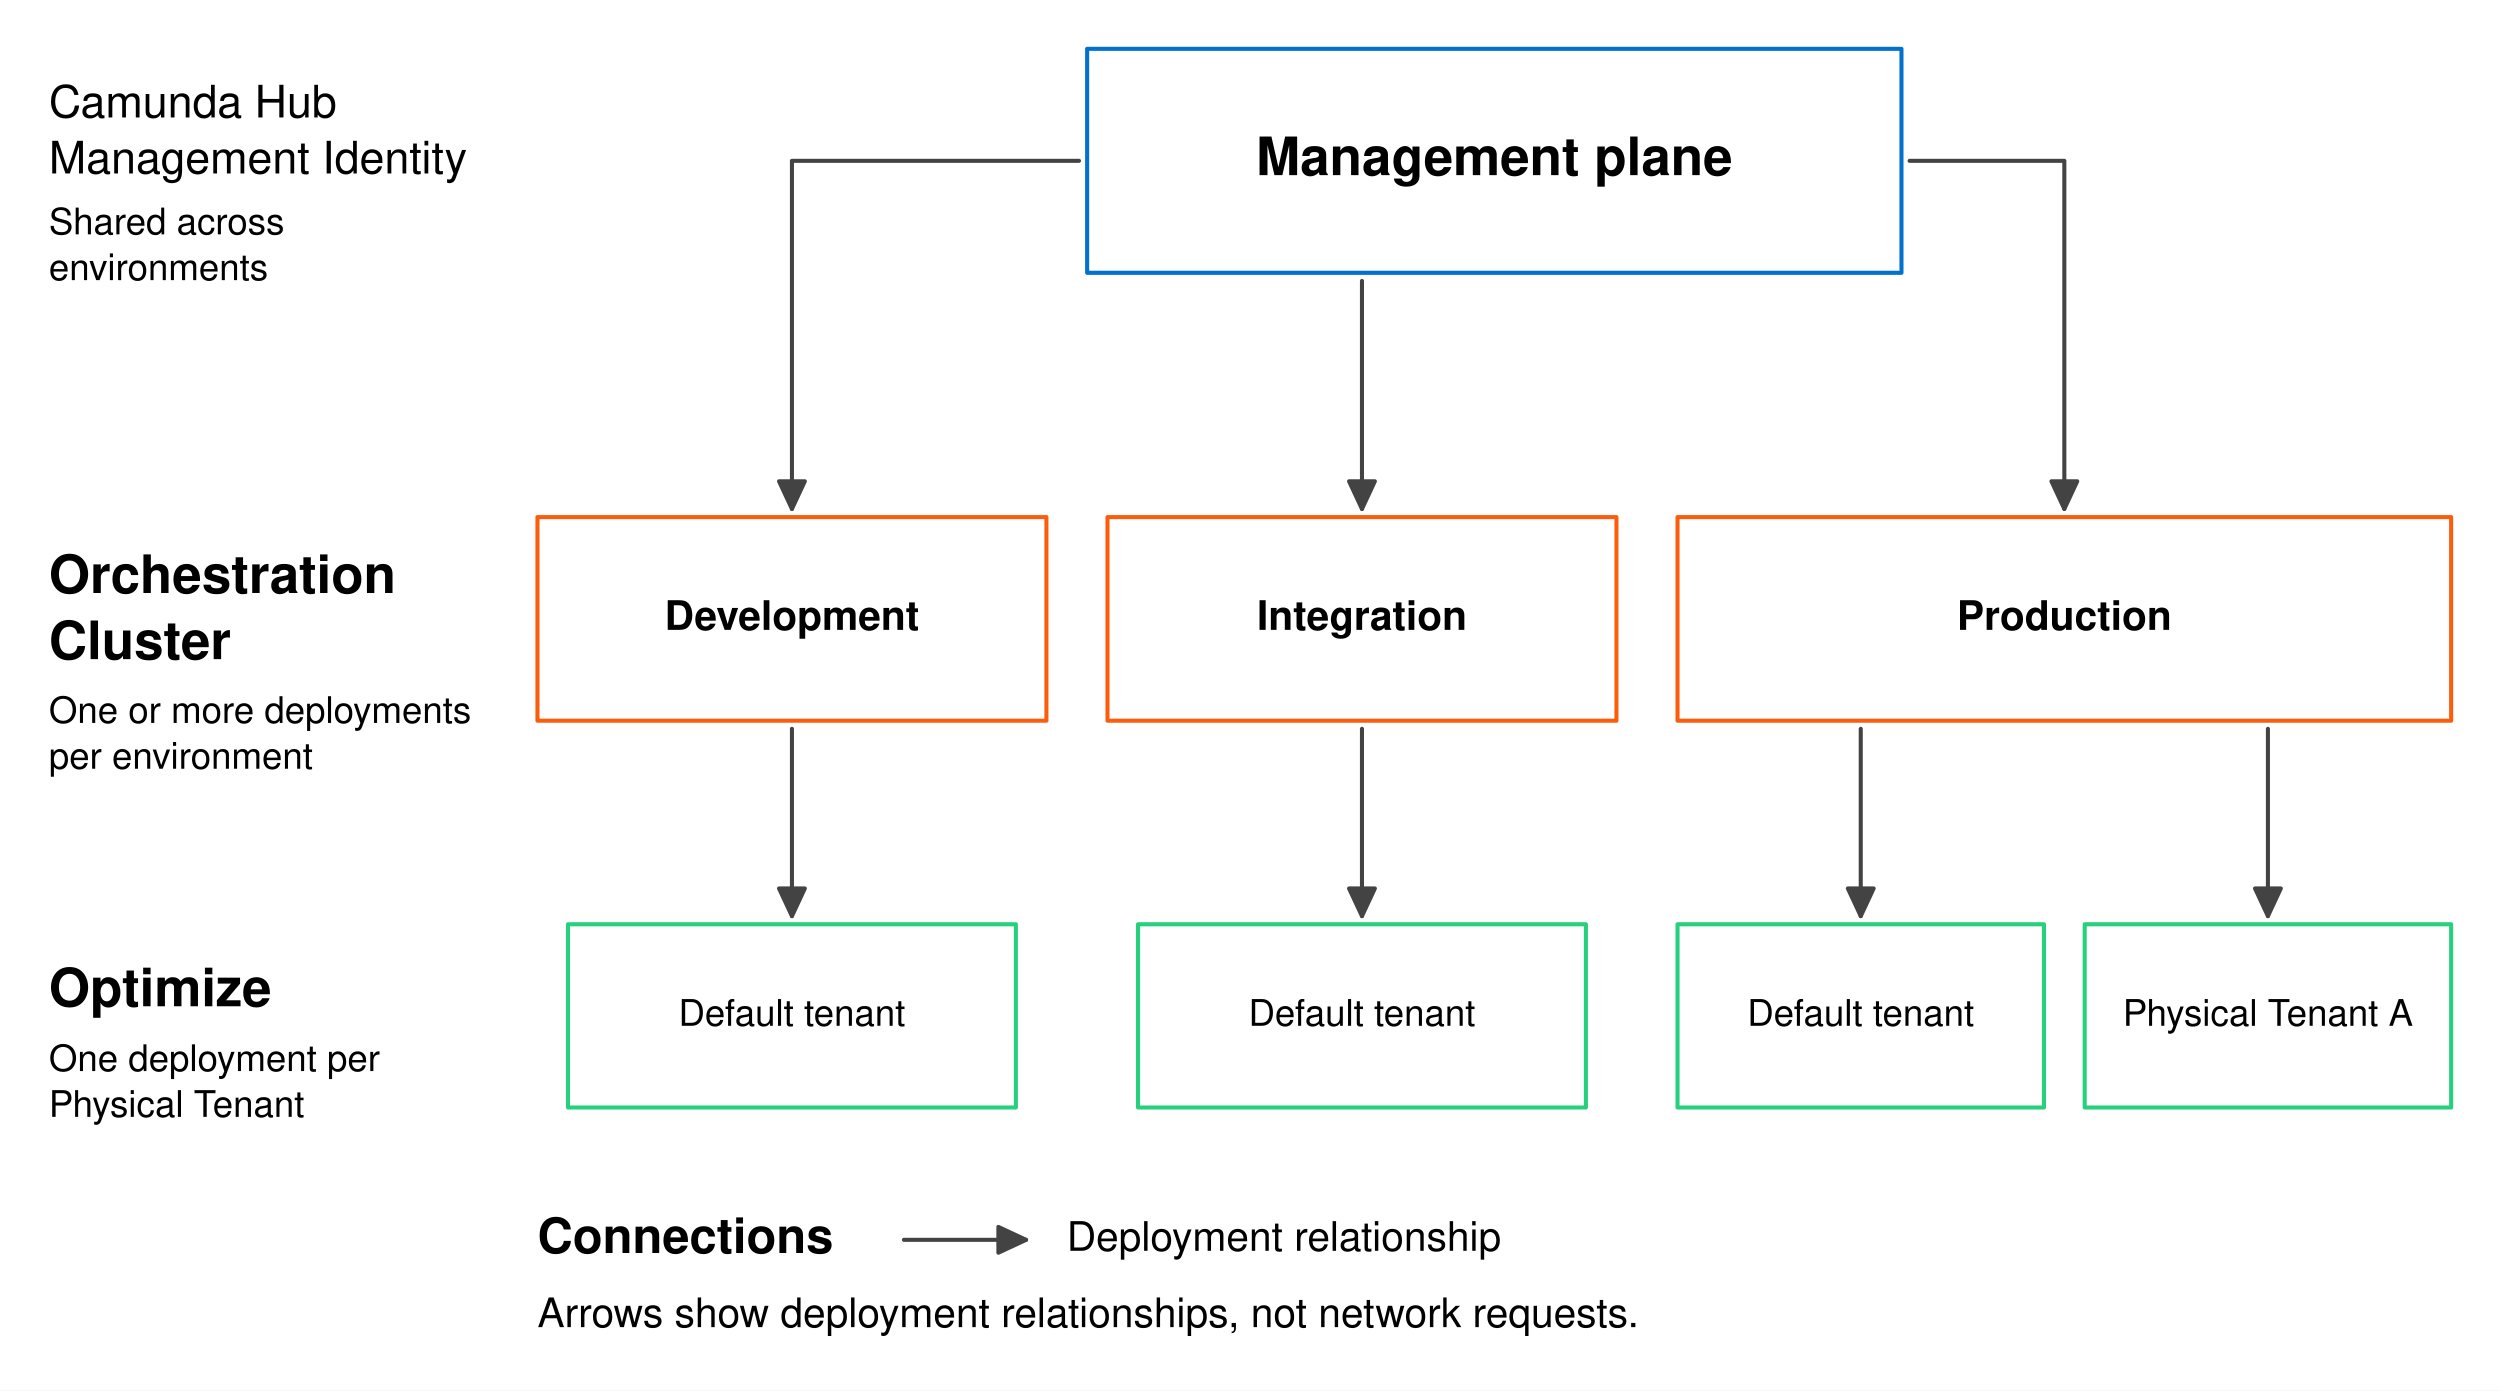
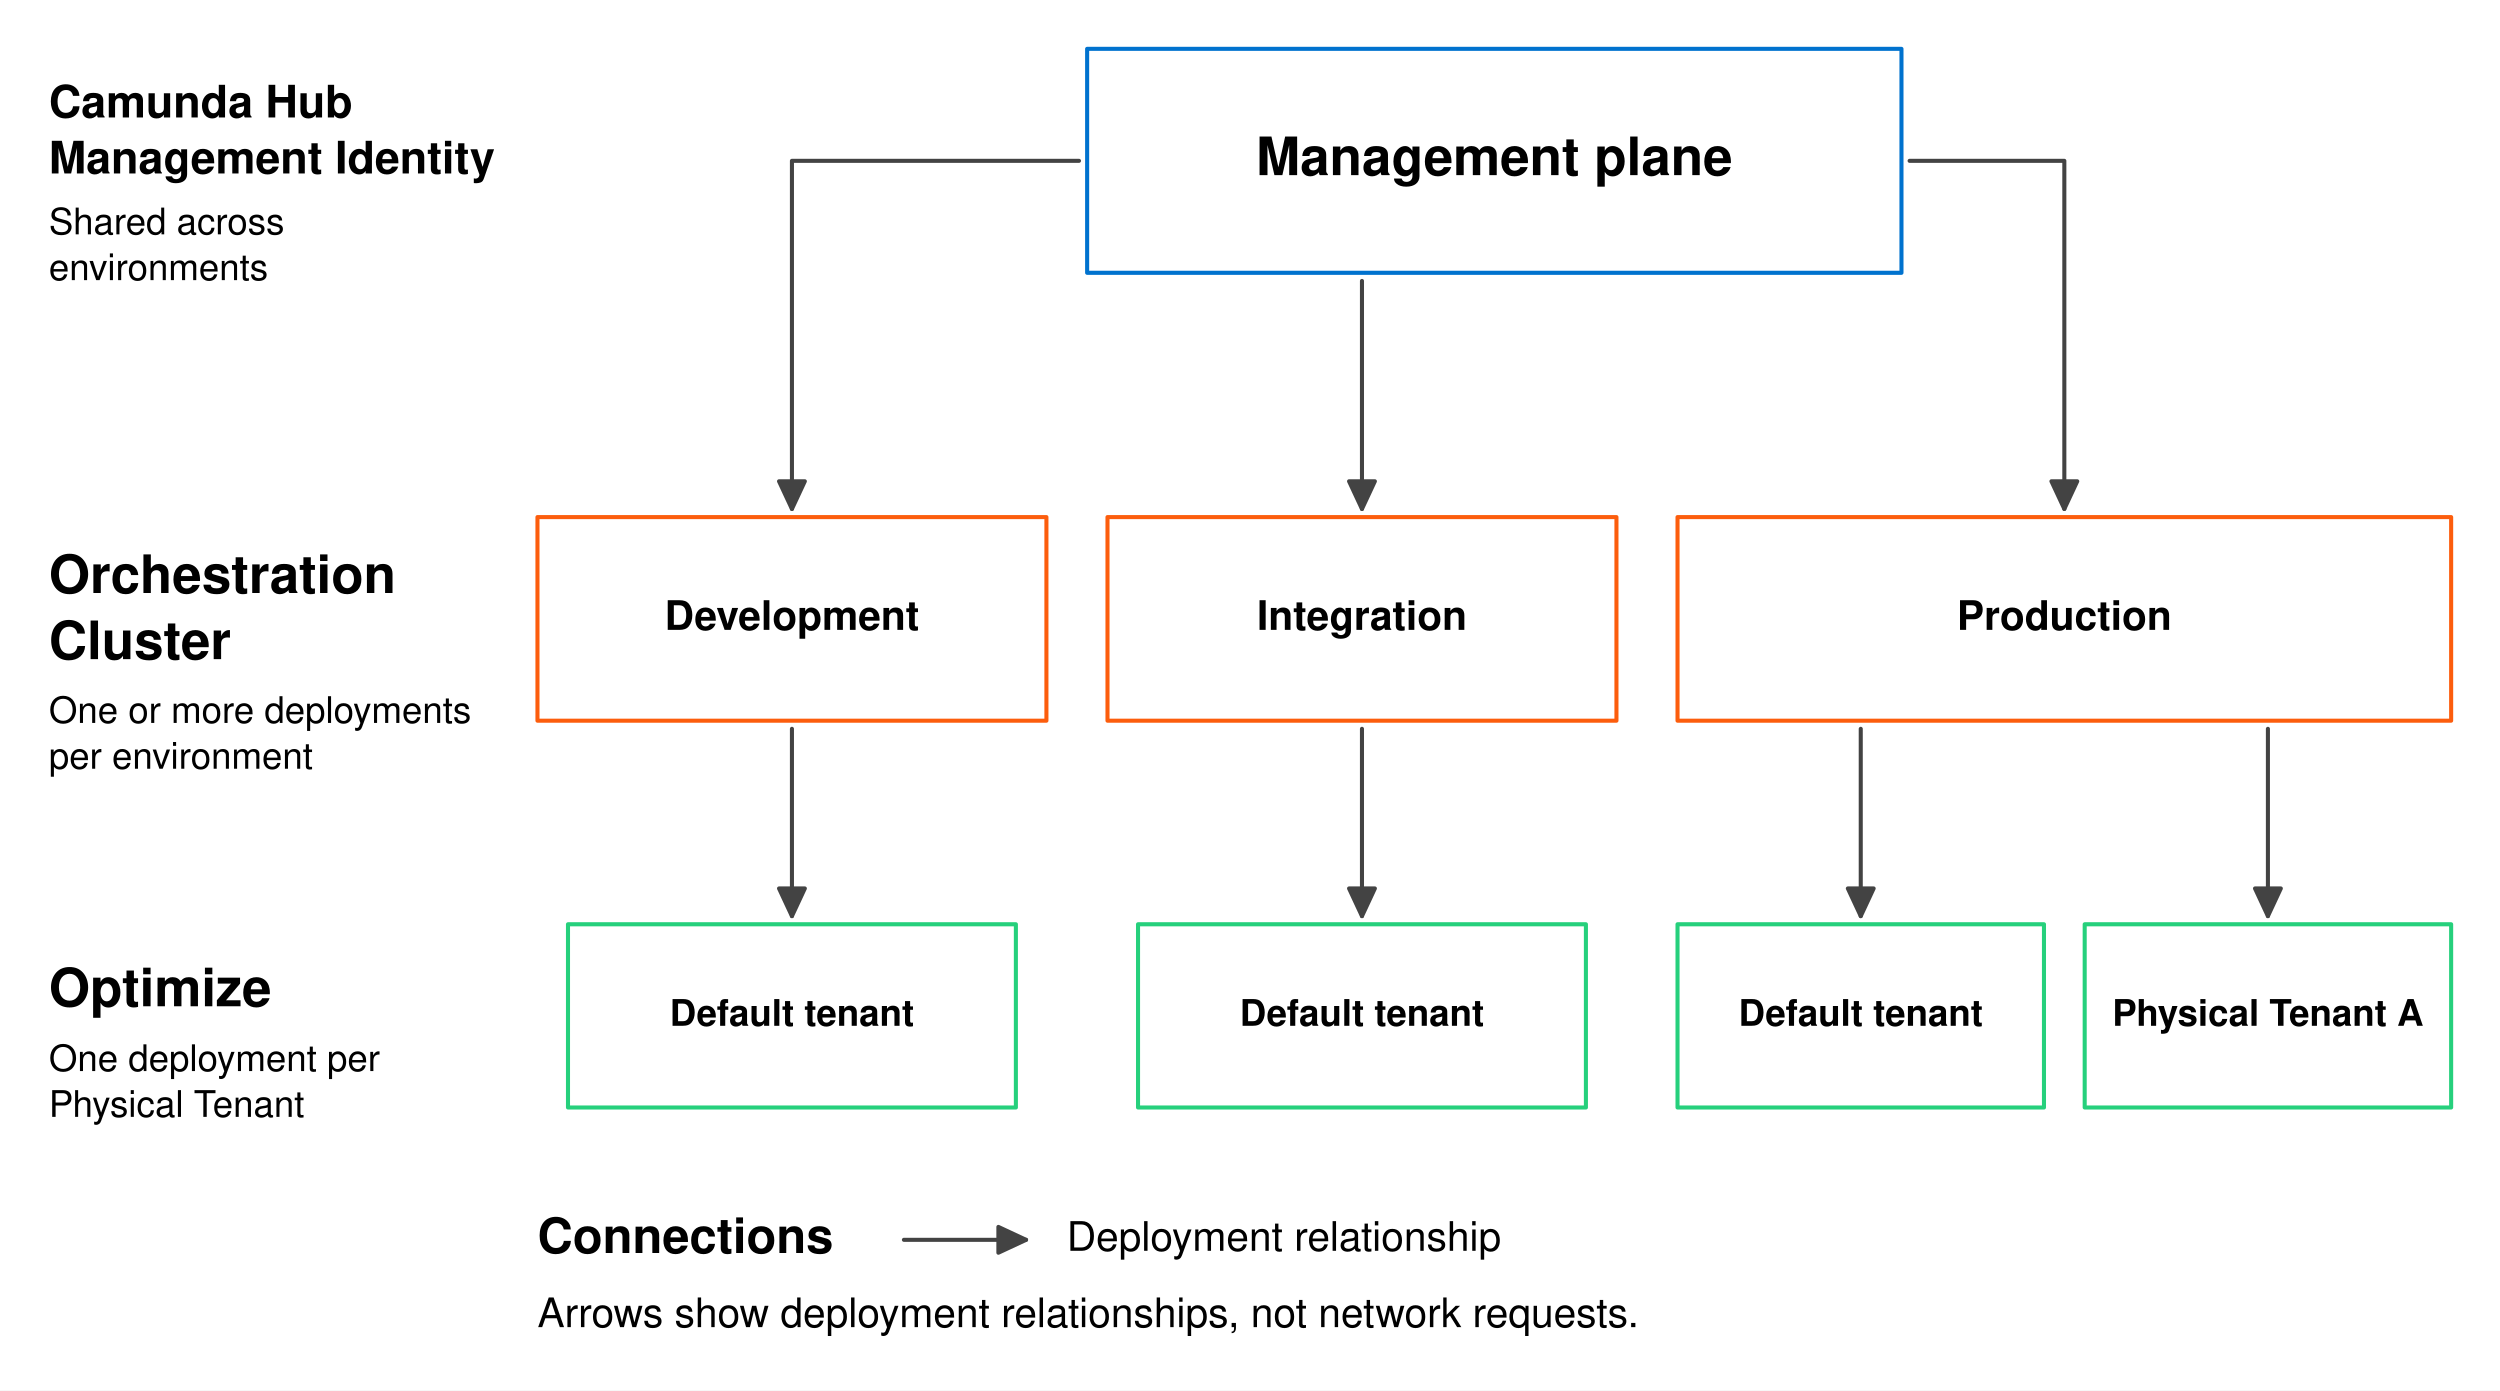
<svg xmlns="http://www.w3.org/2000/svg" version="1.1" viewBox="0 0 1228 683" width="1228" height="683">
  <defs>
    <style class="style-fonts">
      </style>
  </defs>
  <rect x="0" y="0" width="1228" height="683" fill="#ffffff" />
  <g stroke-linecap="round" transform="translate(534 24) rotate(0 200 55)">
    <path d="M0 0 L400 0 L400 110 L0 110" stroke="none" stroke-width="0" fill="#ffffff" />
    <path d="M0 0 C80.18 0, 160.36 0, 400 0 M0 0 C108.55 0, 217.1 0, 400 0 M400 0 C400 38.33, 400 76.67, 400 110 M400 0 C400 33.38, 400 66.76, 400 110 M400 110 C274.88 110, 149.76 110, 0 110 M400 110 C267.27 110, 134.53 110, 0 110 M0 110 C0 86.96, 0 63.92, 0 0 M0 110 C0 76.6, 0 43.19, 0 0" stroke="#0072ce" stroke-width="2" fill="none" />
  </g>
  <g transform="translate(24 38) rotate(0 110 27.5)">
-     <text x="0" y="19.69" font-family="Helvetica, Segoe UI Emoji" font-size="22px" fill="#000000" text-anchor="start" style="white-space: pre;" direction="ltr" dominant-baseline="alphabetic">Camunda Hub</text>
-     <text x="0" y="47.19" font-family="Helvetica, Segoe UI Emoji" font-size="22px" fill="#000000" text-anchor="start" style="white-space: pre;" direction="ltr" dominant-baseline="alphabetic">Management Identity</text>
+     <text x="0" y="19.69" font-family="Helvetica, Segoe UI Emoji" font-size="22px" fill="#000000" text-anchor="start" style="white-space: pre;" direction="ltr" dominant-baseline="alphabetic" font-weight="700">Camunda Hub</text>
+     <text x="0" y="47.19" font-family="Helvetica, Segoe UI Emoji" font-size="22px" fill="#000000" text-anchor="start" style="white-space: pre;" direction="ltr" dominant-baseline="alphabetic" font-weight="700">Management Identity</text>
  </g>
  <g stroke-linecap="round" transform="translate(264 254) rotate(0 125 50)">
    <path d="M0 0 L250 0 L250 100 L0 100" stroke="none" stroke-width="0" fill="#ffffff" />
    <path d="M0 0 C50.12 0, 100.23 0, 250 0 M0 0 C53.84 0, 107.68 0, 250 0 M250 0 C250 21.87, 250 43.75, 250 100 M250 0 C250 25.4, 250 50.8, 250 100 M250 100 C191.04 100, 132.09 100, 0 100 M250 100 C196.59 100, 143.17 100, 0 100 M0 100 C0 70.92, 0 41.83, 0 0 M0 100 C0 79.33, 0 58.66, 0 0" stroke="#fc5d0d" stroke-width="2" fill="none" />
  </g>
  <g transform="translate(274 291.5) rotate(0 115 12.5)">
    <text x="115" y="17.9" font-family="Helvetica, Segoe UI Emoji" font-size="20px" fill="#000000" text-anchor="middle" style="white-space: pre;" direction="ltr" dominant-baseline="alphabetic" font-weight="700">Development</text>
  </g>
  <g stroke-linecap="round" transform="translate(544 254) rotate(0 125 50)">
    <path d="M0 0 L250 0 L250 100 L0 100" stroke="none" stroke-width="0" fill="#ffffff" />
    <path d="M0 0 C50.12 0, 100.24 0, 250 0 M0 0 C89.84 0, 179.68 0, 250 0 M250 0 C250 28.9, 250 57.8, 250 100 M250 0 C250 20.46, 250 40.91, 250 100 M250 100 C160.29 100, 70.57 100, 0 100 M250 100 C176.13 100, 102.27 100, 0 100 M0 100 C0 62.78, 0 25.56, 0 0 M0 100 C0 69.03, 0 38.05, 0 0" stroke="#fc5d0d" stroke-width="2" fill="none" />
  </g>
  <g transform="translate(554 291.5) rotate(0 115 12.5)">
    <text x="115" y="17.9" font-family="Helvetica, Segoe UI Emoji" font-size="20px" fill="#000000" text-anchor="middle" style="white-space: pre;" direction="ltr" dominant-baseline="alphabetic" font-weight="700">Integration</text>
  </g>
  <g stroke-linecap="round" transform="translate(824 254) rotate(0 190 50)">
    <path d="M0 0 L380 0 L380 100 L0 100" stroke="none" stroke-width="0" fill="#ffffff" />
    <path d="M0 0 C76.18 0, 152.37 0, 380 0 M0 0 C115.27 0, 230.54 0, 380 0 M380 0 C380 35.93, 380 71.86, 380 100 M380 0 C380 35.51, 380 71.03, 380 100 M380 100 C272.89 100, 165.77 100, 0 100 M380 100 C236.63 100, 93.26 100, 0 100 M0 100 C0 74.64, 0 49.28, 0 0 M0 100 C0 78.72, 0 57.44, 0 0" stroke="#fc5d0d" stroke-width="2" fill="none" />
  </g>
  <g transform="translate(899 291.5) rotate(0 115 12.5)">
    <text x="115" y="17.9" font-family="Helvetica, Segoe UI Emoji" font-size="20px" fill="#000000" text-anchor="middle" style="white-space: pre;" direction="ltr" dominant-baseline="alphabetic" font-weight="700">Production</text>
  </g>
  <g stroke-linecap="round" transform="translate(279 454) rotate(0 110 45)">
    <path d="M0 0 L220 0 L220 90 L0 90" stroke="none" stroke-width="0" fill="#ffffff" />
    <path d="M0 0 C44.11 0, 88.22 0, 220 0 M0 0 C54.41 0, 108.82 0, 220 0 M220 0 C220 20.66, 220 41.32, 220 90 M220 0 C220 27.51, 220 55.02, 220 90 M220 90 C174.92 90, 129.84 90, 0 90 M220 90 C163 90, 105.99 90, 0 90 M0 90 C0 59.85, 0 29.71, 0 0 M0 90 C0 61.57, 0 33.15, 0 0" stroke="#26d07c" stroke-width="2" fill="none" />
  </g>
  <g transform="translate(289 487.75) rotate(0 100 11.25)">
-     <text x="100" y="16.11" font-family="Helvetica, Segoe UI Emoji" font-size="18px" fill="#000000" text-anchor="middle" style="white-space: pre;" direction="ltr" dominant-baseline="alphabetic">Default tenant</text>
+     <text x="100" y="16.11" font-family="Helvetica, Segoe UI Emoji" font-size="18px" fill="#000000" text-anchor="middle" style="white-space: pre;" direction="ltr" dominant-baseline="alphabetic" font-weight="700">Default tenant</text>
  </g>
  <g stroke-linecap="round" transform="translate(559 454) rotate(0 110 45)">
    <path d="M0 0 L220 0 L220 90 L0 90" stroke="none" stroke-width="0" fill="#ffffff" />
    <path d="M0 0 C44.11 0, 88.22 0, 220 0 M0 0 C86.09 0, 172.18 0, 220 0 M220 0 C220 26.98, 220 53.97, 220 90 M220 0 C220 23.06, 220 46.13, 220 90 M220 90 C147.85 90, 75.71 90, 0 90 M220 90 C145 90, 69.99 90, 0 90 M0 90 C0 70.53, 0 51.06, 0 0 M0 90 C0 70.3, 0 50.6, 0 0" stroke="#26d07c" stroke-width="2" fill="none" />
  </g>
  <g transform="translate(569 487.75) rotate(0 100 11.25)">
-     <text x="100" y="16.11" font-family="Helvetica, Segoe UI Emoji" font-size="18px" fill="#000000" text-anchor="middle" style="white-space: pre;" direction="ltr" dominant-baseline="alphabetic">Default tenant</text>
+     <text x="100" y="16.11" font-family="Helvetica, Segoe UI Emoji" font-size="18px" fill="#000000" text-anchor="middle" style="white-space: pre;" direction="ltr" dominant-baseline="alphabetic" font-weight="700">Default tenant</text>
  </g>
  <g stroke-linecap="round" transform="translate(824 454) rotate(0 90 45)">
    <path d="M0 0 L180 0 L180 90 L0 90" stroke="none" stroke-width="0" fill="#ffffff" />
    <path d="M0 0 C36.09 0, 72.18 0, 180 0 M0 0 C60.35 0, 120.71 0, 180 0 M180 0 C180 33.31, 180 66.61, 180 90 M180 0 C180 18.61, 180 37.23, 180 90 M180 90 C134.83 90, 89.65 90, 0 90 M180 90 C139.91 90, 99.81 90, 0 90 M0 90 C0 63.21, 0 36.41, 0 0 M0 90 C0 61.03, 0 32.05, 0 0" stroke="#26d07c" stroke-width="2" fill="none" />
  </g>
  <g transform="translate(834 487.75) rotate(0 80 11.25)">
-     <text x="80" y="16.11" font-family="Helvetica, Segoe UI Emoji" font-size="18px" fill="#000000" text-anchor="middle" style="white-space: pre;" direction="ltr" dominant-baseline="alphabetic">Default tenant</text>
+     <text x="80" y="16.11" font-family="Helvetica, Segoe UI Emoji" font-size="18px" fill="#000000" text-anchor="middle" style="white-space: pre;" direction="ltr" dominant-baseline="alphabetic" font-weight="700">Default tenant</text>
  </g>
  <g stroke-linecap="round" transform="translate(1024 454) rotate(0 90 45)">
    <path d="M0 0 L180 0 L180 90 L0 90" stroke="none" stroke-width="0" fill="#ffffff" />
    <path d="M0 0 C36.09 0, 72.19 0, 180 0 M0 0 C50.27 0, 100.54 0, 180 0 M180 0 C180 21.63, 180 43.26, 180 90 M180 0 C180 32.16, 180 64.33, 180 90 M180 90 C112.68 90, 45.37 90, 0 90 M180 90 C125.18 90, 70.36 90, 0 90 M0 90 C0 55.88, 0 21.76, 0 0 M0 90 C0 69.75, 0 49.51, 0 0" stroke="#26d07c" stroke-width="2" fill="none" />
  </g>
  <g transform="translate(1034 487.75) rotate(0 80 11.25)">
-     <text x="80" y="16.11" font-family="Helvetica, Segoe UI Emoji" font-size="18px" fill="#000000" text-anchor="middle" style="white-space: pre;" direction="ltr" dominant-baseline="alphabetic">Physical Tenant A</text>
+     <text x="80" y="16.11" font-family="Helvetica, Segoe UI Emoji" font-size="18px" fill="#000000" text-anchor="middle" style="white-space: pre;" direction="ltr" dominant-baseline="alphabetic" font-weight="700">Physical Tenant A</text>
  </g>
  <g stroke-linecap="round">
    <g transform="translate(530 79) rotate(0 -70.5 85.5)">
      <path d="M0 0 C-28.27 0, -56.55 0, -141 0 M0 0 C-31.48 0, -62.96 0, -141 0 M-141 0 C-141 53.11, -141 106.23, -141 171 M-141 0 C-141 52.66, -141 105.32, -141 171" stroke="#434343" stroke-width="2" fill="none" />
    </g>
    <g transform="translate(530 79) rotate(0 -70.5 85.5)">
      <path d="M-141 171 L-147.34 157.41 L-134.66 157.41 L-141 171" stroke="none" stroke-width="0" fill="#434343" fill-rule="evenodd" />
      <path d="M-141 171 C-142.27 168.27, -143.54 165.55, -147.34 157.41 M-141 171 C-142.42 167.96, -143.83 164.93, -147.34 157.41 M-147.34 157.41 C-143.4 157.41, -139.46 157.41, -134.66 157.41 M-147.34 157.41 C-143.43 157.41, -139.53 157.41, -134.66 157.41 M-134.66 157.41 C-136.54 161.44, -138.43 165.48, -141 171 M-134.66 157.41 C-137.11 162.66, -139.56 167.91, -141 171 M-141 171 C-141 171, -141 171, -141 171 M-141 171 C-141 171, -141 171, -141 171" stroke="#434343" stroke-width="2" fill="none" />
    </g>
  </g>
  <mask />
  <g stroke-linecap="round">
    <g transform="translate(669 138) rotate(0 0 56)">
      <path d="M0 0 C0 22.46, 0 44.92, 0 112 M0 0 C0 33.07, 0 66.14, 0 112" stroke="#434343" stroke-width="2" fill="none" />
    </g>
    <g transform="translate(669 138) rotate(0 0 56)">
      <path d="M0 112 L-6.34 98.41 L6.34 98.41 L0 112" stroke="none" stroke-width="0" fill="#434343" fill-rule="evenodd" />
      <path d="M0 112 C-1.27 109.27, -2.54 106.55, -6.34 98.41 M0 112 C-1.87 107.99, -3.74 103.97, -6.34 98.41 M-6.34 98.41 C-1.96 98.41, 2.43 98.41, 6.34 98.41 M-6.34 98.41 C-2.75 98.41, 0.84 98.41, 6.34 98.41 M6.34 98.41 C4.7 101.92, 3.06 105.43, 0 112 M6.34 98.41 C4.9 101.5, 3.46 104.59, 0 112 M0 112 C0 112, 0 112, 0 112 M0 112 C0 112, 0 112, 0 112" stroke="#434343" stroke-width="2" fill="none" />
    </g>
  </g>
  <mask />
  <g stroke-linecap="round">
    <g transform="translate(938 79) rotate(0 38 85.5)">
      <path d="M0 0 C15.24 0, 30.48 0, 76 0 M0 0 C27.91 0, 55.82 0, 76 0 M76 0 C76 65.13, 76 130.26, 76 171 M76 0 C76 44.21, 76 88.41, 76 171" stroke="#434343" stroke-width="2" fill="none" />
    </g>
    <g transform="translate(938 79) rotate(0 38 85.5)">
      <path d="M76 171 L69.66 157.41 L82.34 157.41 L76 171" stroke="none" stroke-width="0" fill="#434343" fill-rule="evenodd" />
      <path d="M76 171 C74.73 168.27, 73.46 165.55, 69.66 157.41 M76 171 C73.67 166.01, 71.34 161.01, 69.66 157.41 M69.66 157.41 C74.49 157.41, 79.32 157.41, 82.34 157.41 M69.66 157.41 C72.94 157.41, 76.22 157.41, 82.34 157.41 M82.34 157.41 C80.94 160.4, 79.55 163.39, 76 171 M82.34 157.41 C80.64 161.05, 78.94 164.7, 76 171 M76 171 C76 171, 76 171, 76 171 M76 171 C76 171, 76 171, 76 171" stroke="#434343" stroke-width="2" fill="none" />
    </g>
  </g>
  <mask />
  <g stroke-linecap="round">
    <g transform="translate(389 358) rotate(0 0 46)">
      <path d="M0 0 C0 18.45, 0 36.9, 0 92 M0 0 C0 22.01, 0 44.02, 0 92" stroke="#434343" stroke-width="2" fill="none" />
    </g>
    <g transform="translate(389 358) rotate(0 0 46)">
      <path d="M0 92 L-6.34 78.41 L6.34 78.41 L0 92" stroke="none" stroke-width="0" fill="#434343" fill-rule="evenodd" />
      <path d="M0 92 C-1.27 89.27, -2.54 86.55, -6.34 78.41 M0 92 C-1.52 88.75, -3.03 85.49, -6.34 78.41 M-6.34 78.41 C-3.6 78.41, -0.86 78.41, 6.34 78.41 M-6.34 78.41 C-3.38 78.41, -0.41 78.41, 6.34 78.41 M6.34 78.41 C3.92 83.59, 1.5 88.78, 0 92 M6.34 78.41 C4.38 82.61, 2.42 86.81, 0 92 M0 92 C0 92, 0 92, 0 92 M0 92 C0 92, 0 92, 0 92" stroke="#434343" stroke-width="2" fill="none" />
    </g>
  </g>
  <mask />
  <g stroke-linecap="round">
    <g transform="translate(669 358) rotate(0 0 46)">
      <path d="M0 0 C0 18.45, 0 36.9, 0 92 M0 0 C0 28.64, 0 57.27, 0 92" stroke="#434343" stroke-width="2" fill="none" />
    </g>
    <g transform="translate(669 358) rotate(0 0 46)">
      <path d="M0 92 L-6.34 78.41 L6.34 78.41 L0 92" stroke="none" stroke-width="0" fill="#434343" fill-rule="evenodd" />
      <path d="M0 92 C-1.27 89.27, -2.54 86.55, -6.34 78.41 M0 92 C-1.97 87.77, -3.95 83.54, -6.34 78.41 M-6.34 78.41 C-3.16 78.41, 0.03 78.41, 6.34 78.41 M-6.34 78.41 C-3.69 78.41, -1.04 78.41, 6.34 78.41 M6.34 78.41 C4.16 83.07, 1.99 87.73, 0 92 M6.34 78.41 C4.12 83.16, 1.9 87.92, 0 92 M0 92 C0 92, 0 92, 0 92 M0 92 C0 92, 0 92, 0 92" stroke="#434343" stroke-width="2" fill="none" />
    </g>
  </g>
  <mask />
  <g stroke-linecap="round">
    <g transform="translate(914 358) rotate(0 0 46)">
      <path d="M0 0 C0 18.45, 0 36.9, 0 92 M0 0 C0 35.26, 0 70.52, 0 92" stroke="#434343" stroke-width="2" fill="none" />
    </g>
    <g transform="translate(914 358) rotate(0 0 46)">
      <path d="M0 92 L-6.34 78.41 L6.34 78.41 L0 92" stroke="none" stroke-width="0" fill="#434343" fill-rule="evenodd" />
      <path d="M0 92 C-1.27 89.27, -2.54 86.55, -6.34 78.41 M0 92 C-2.43 86.79, -4.86 81.58, -6.34 78.41 M-6.34 78.41 C-2.71 78.41, 0.92 78.41, 6.34 78.41 M-6.34 78.41 C-1.47 78.41, 3.41 78.41, 6.34 78.41 M6.34 78.41 C4.41 82.55, 2.48 86.69, 0 92 M6.34 78.41 C3.86 83.72, 1.38 89.03, 0 92 M0 92 C0 92, 0 92, 0 92 M0 92 C0 92, 0 92, 0 92" stroke="#434343" stroke-width="2" fill="none" />
    </g>
  </g>
  <mask />
  <g stroke-linecap="round">
    <g transform="translate(1114 358) rotate(0 0 46)">
      <path d="M0 0 C0 18.45, 0 36.9, 0 92 M0 0 C0 23.48, 0 46.96, 0 92" stroke="#434343" stroke-width="2" fill="none" />
    </g>
    <g transform="translate(1114 358) rotate(0 0 46)">
      <path d="M0 92 L-6.34 78.41 L6.34 78.41 L0 92" stroke="none" stroke-width="0" fill="#434343" fill-rule="evenodd" />
      <path d="M0 92 C-1.27 89.27, -2.54 86.55, -6.34 78.41 M0 92 C-1.62 88.53, -3.24 85.06, -6.34 78.41 M-6.34 78.41 C-2.26 78.41, 1.81 78.41, 6.34 78.41 M-6.34 78.41 C-1.78 78.41, 2.78 78.41, 6.34 78.41 M6.34 78.41 C4.65 82.02, 2.97 85.64, 0 92 M6.34 78.41 C4.87 81.56, 3.4 84.71, 0 92 M0 92 C0 92, 0 92, 0 92 M0 92 C0 92, 0 92, 0 92" stroke="#434343" stroke-width="2" fill="none" />
    </g>
  </g>
  <mask />
  <g transform="translate(534 62.75) rotate(0 200 16.25)">
    <text x="200" y="23.271" font-family="Helvetica, Segoe UI Emoji" font-size="26px" fill="#000000" text-anchor="middle" style="white-space: pre;" direction="ltr" dominant-baseline="alphabetic" font-weight="700">Management plane</text>
  </g>
  <g transform="translate(24 268) rotate(0 110 32.5)">
    <text x="0" y="23.271" font-family="Helvetica, Segoe UI Emoji" font-size="26px" fill="#000000" text-anchor="start" style="white-space: pre;" direction="ltr" dominant-baseline="alphabetic" font-weight="700">Orchestration</text>
    <text x="0" y="55.771" font-family="Helvetica, Segoe UI Emoji" font-size="26px" fill="#000000" text-anchor="start" style="white-space: pre;" direction="ltr" dominant-baseline="alphabetic" font-weight="700">Cluster</text>
  </g>
  <g transform="translate(24 339) rotate(0 110 22.5)">
    <text x="0" y="16.11" font-family="Helvetica, Segoe UI Emoji" font-size="18px" fill="#000000" text-anchor="start" style="white-space: pre;" direction="ltr" dominant-baseline="alphabetic">One or more deployments</text>
    <text x="0" y="38.61" font-family="Helvetica, Segoe UI Emoji" font-size="18px" fill="#000000" text-anchor="start" style="white-space: pre;" direction="ltr" dominant-baseline="alphabetic">per environment</text>
  </g>
  <g transform="translate(24 471) rotate(0 110 16.25)">
    <text x="0" y="23.271" font-family="Helvetica, Segoe UI Emoji" font-size="26px" fill="#000000" text-anchor="start" style="white-space: pre;" direction="ltr" dominant-baseline="alphabetic" font-weight="700">Optimize</text>
  </g>
  <g transform="translate(24 510) rotate(0 110 22.5)">
    <text x="0" y="16.11" font-family="Helvetica, Segoe UI Emoji" font-size="18px" fill="#000000" text-anchor="start" style="white-space: pre;" direction="ltr" dominant-baseline="alphabetic">One deployment per</text>
    <text x="0" y="38.61" font-family="Helvetica, Segoe UI Emoji" font-size="18px" fill="#000000" text-anchor="start" style="white-space: pre;" direction="ltr" dominant-baseline="alphabetic">Physical Tenant</text>
  </g>
  <g transform="translate(24 99) rotate(0 110 22.5)">
    <text x="0" y="16.11" font-family="Helvetica, Segoe UI Emoji" font-size="18px" fill="#000000" text-anchor="start" style="white-space: pre;" direction="ltr" dominant-baseline="alphabetic">Shared across</text>
    <text x="0" y="38.61" font-family="Helvetica, Segoe UI Emoji" font-size="18px" fill="#000000" text-anchor="start" style="white-space: pre;" direction="ltr" dominant-baseline="alphabetic">environments</text>
  </g>
  <g transform="translate(264 594) rotate(0 80 15)">
    <text x="0" y="21.48" font-family="Helvetica, Segoe UI Emoji" font-size="24px" fill="#000000" text-anchor="start" style="white-space: pre;" direction="ltr" dominant-baseline="alphabetic" font-weight="700">Connections</text>
  </g>
  <g stroke-linecap="round">
    <g transform="translate(444 609) rotate(0 30 0)">
      <path d="M0 0 C12 0, 24 0, 60 0 M0 0 C16.32 0, 32.64 0, 60 0" stroke="#434343" stroke-width="2" fill="none" />
    </g>
    <g transform="translate(444 609) rotate(0 30 0)">
      <path d="M60 0 L46.41 6.34 L46.41 -6.34 L60 0" stroke="none" stroke-width="0" fill="#434343" fill-rule="evenodd" />
      <path d="M60 0 C57.28 1.27, 54.56 2.54, 46.41 6.34 M60 0 C56.3 1.72, 52.6 3.45, 46.41 6.34 M46.41 6.34 C46.41 3.36, 46.41 0.38, 46.41 -6.34 M46.41 6.34 C46.41 1.58, 46.41 -3.18, 46.41 -6.34 M46.41 -6.34 C51.32 -4.05, 56.23 -1.76, 60 0 M46.41 -6.34 C49.68 -4.81, 52.96 -3.28, 60 0 M60 0 C60 0, 60 0, 60 0 M60 0 C60 0, 60 0, 60 0" stroke="#434343" stroke-width="2" fill="none" />
    </g>
  </g>
  <mask />
  <g transform="translate(524 596.5) rotate(0 150 12.5)">
    <text x="0" y="17.9" font-family="Helvetica, Segoe UI Emoji" font-size="20px" fill="#000000" text-anchor="start" style="white-space: pre;" direction="ltr" dominant-baseline="alphabetic">Deployment relationship</text>
  </g>
  <g transform="translate(264 634) rotate(0 470 12.5)">
    <text x="0" y="17.9" font-family="Helvetica, Segoe UI Emoji" font-size="20px" fill="#000000" text-anchor="start" style="white-space: pre;" direction="ltr" dominant-baseline="alphabetic">Arrows show deployment relationships, not network requests.</text>
  </g>
</svg>
